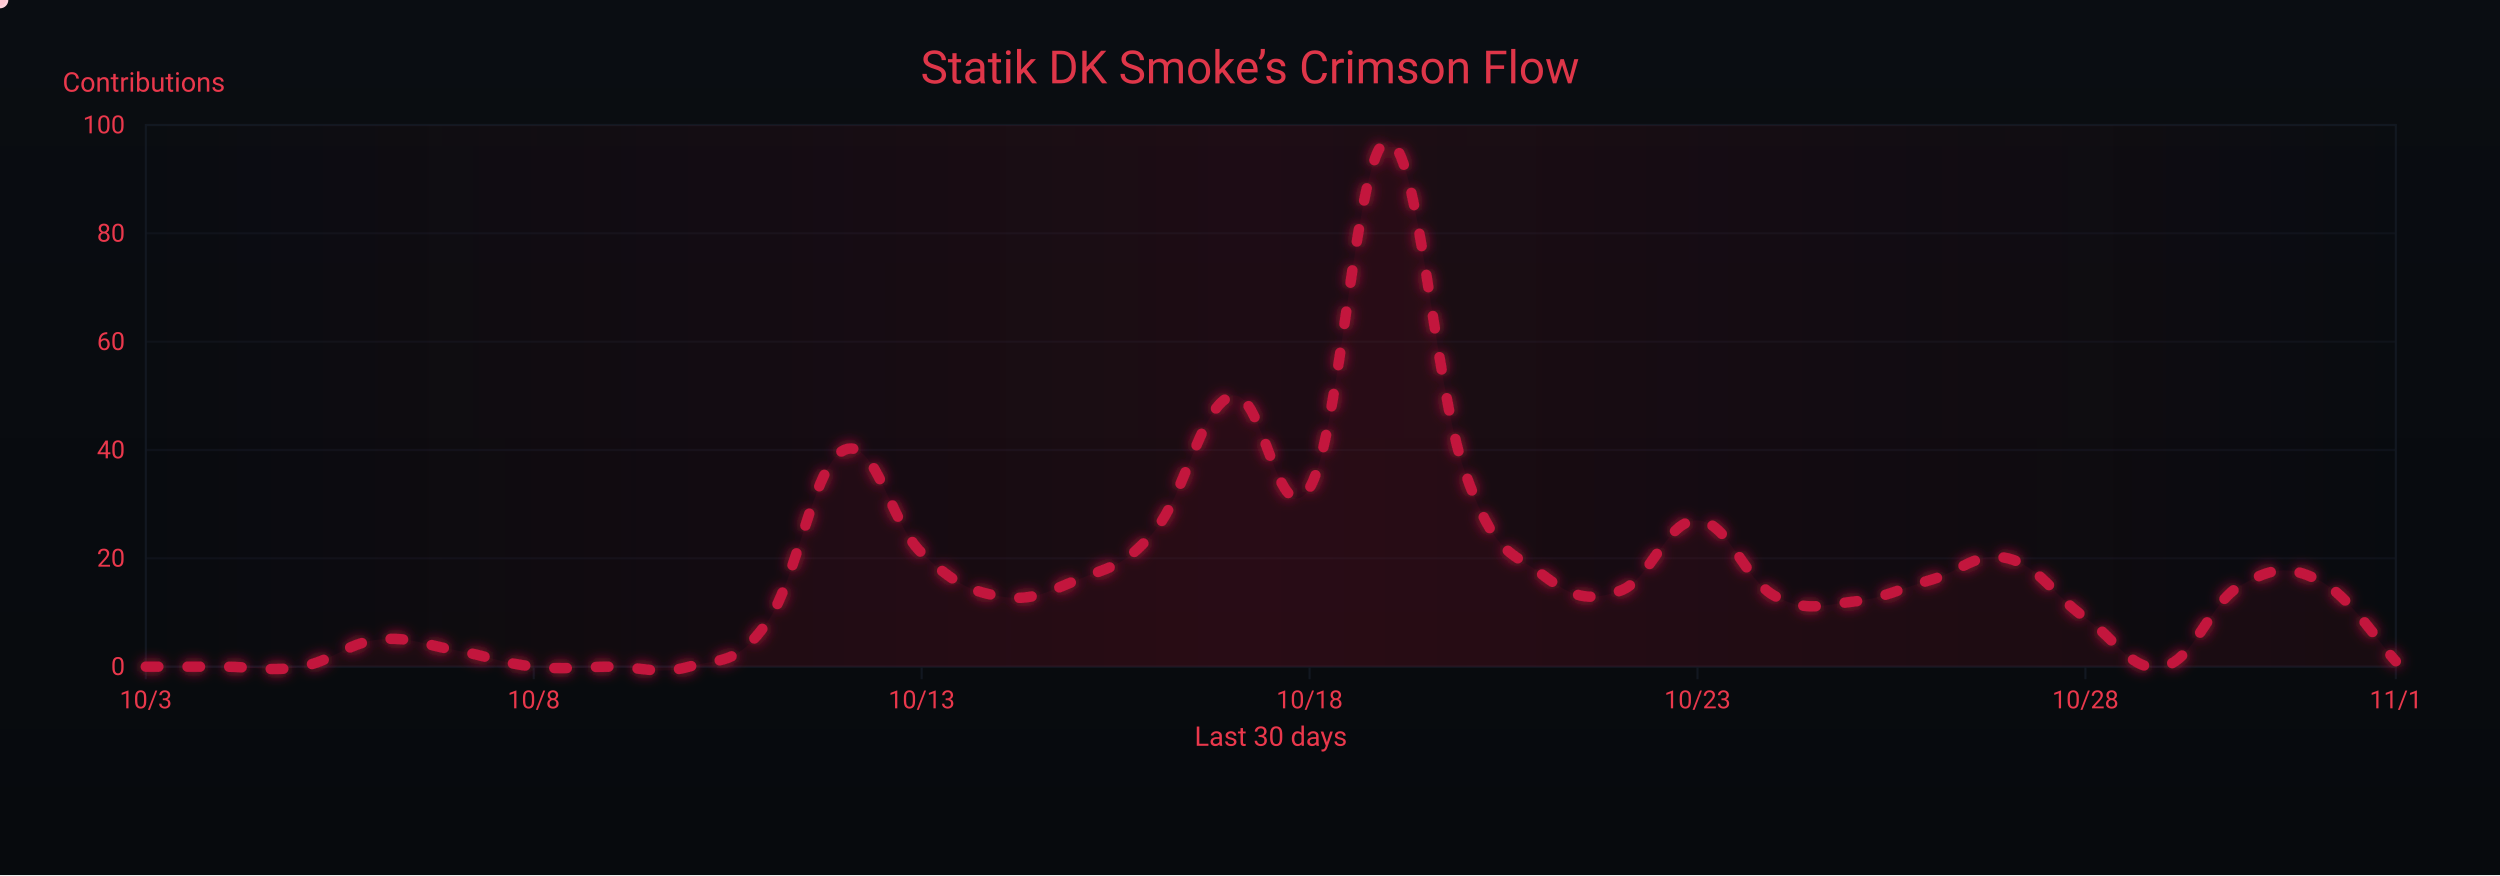
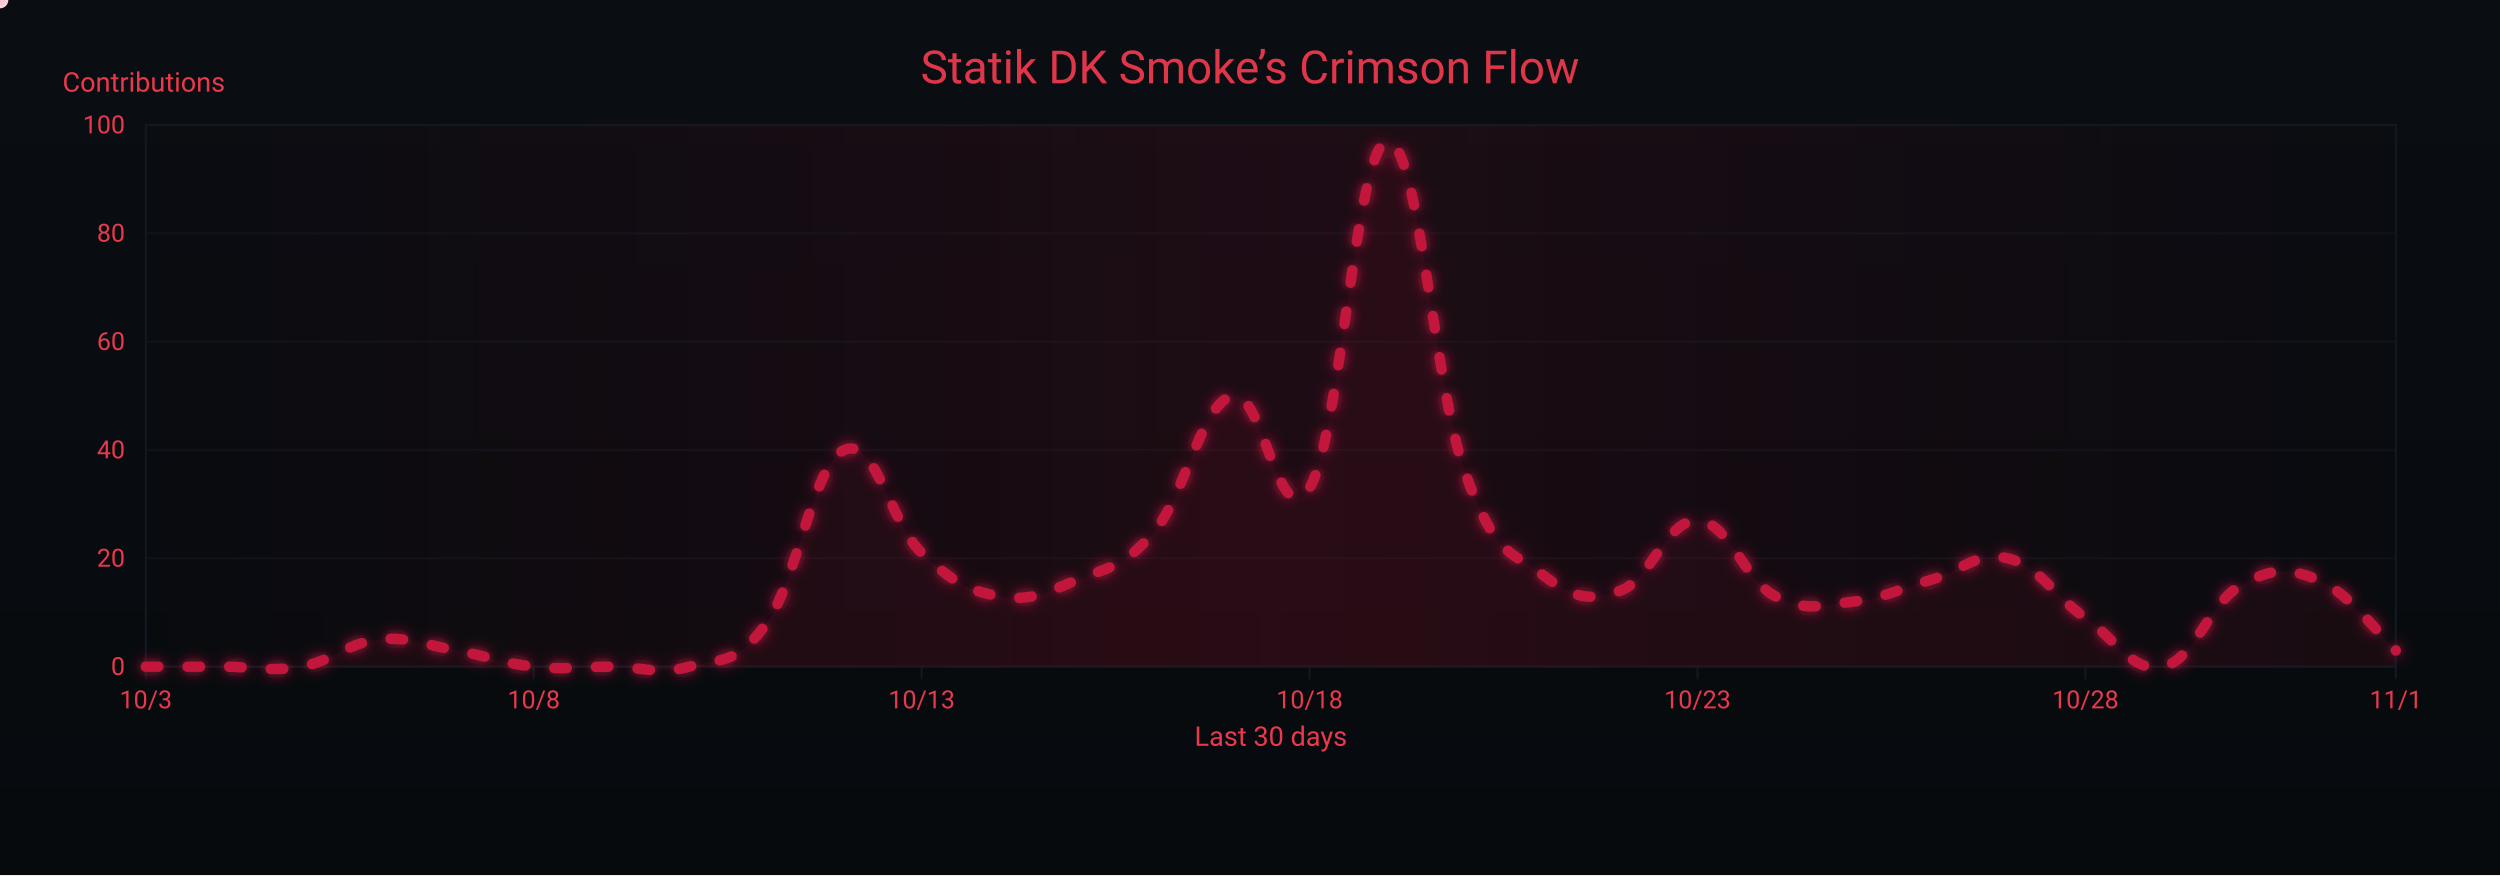
<svg xmlns="http://www.w3.org/2000/svg" width="1200" height="420" viewBox="0 0 1200 420" role="img" aria-label="Crimson Flow Graph">
  <defs>
    <linearGradient id="bgGrad" x1="0" y1="0" x2="0" y2="1">
      <stop offset="0%" stop-color="#0a0d12" />
      <stop offset="100%" stop-color="#070a0d" />
    </linearGradient>
    <filter id="glow">
      <feGaussianBlur stdDeviation="3" result="b1" />
      <feMerge>
        <feMergeNode in="b1" />
        <feMergeNode in="SourceGraphic" />
      </feMerge>
    </filter>
    <linearGradient id="sheen" x1="0" y1="0" x2="1" y2="0">
      <stop offset="0%" stop-color="#9b0e2a" stop-opacity="0" />
      <stop offset="50%" stop-color="#9b0e2a" stop-opacity=".14" />
      <stop offset="100%" stop-color="#9b0e2a" stop-opacity="0" />
      <animateTransform attributeName="gradientTransform" type="translate" from="-1 0" to="1 0" dur="9s" repeatCount="indefinite" />
    </linearGradient>
  </defs>
  <rect width="1200" height="420" fill="url(#bgGrad)" />
  <rect x="70" y="60" width="1080" height="260" fill="none" stroke="#121821" stroke-width="1" />
  <g font-family="ui-sans-serif,system-ui,-apple-system,Segoe UI,Roboto,Ubuntu,Arial" font-size="12">
    <path d="M70,320.0 H1150" stroke="#121821" stroke-width="1" opacity="0.6" />
    <text x="60" y="324.0" text-anchor="end" fill="#ea384c">0</text>
    <path d="M70,268.0 H1150" stroke="#121821" stroke-width="1" opacity="0.6" />
    <text x="60" y="272.0" text-anchor="end" fill="#ea384c">20</text>
    <path d="M70,216.0 H1150" stroke="#121821" stroke-width="1" opacity="0.6" />
    <text x="60" y="220.0" text-anchor="end" fill="#ea384c">40</text>
    <path d="M70,164.0 H1150" stroke="#121821" stroke-width="1" opacity="0.6" />
    <text x="60" y="168.0" text-anchor="end" fill="#ea384c">60</text>
    <path d="M70,112.0 H1150" stroke="#121821" stroke-width="1" opacity="0.6" />
    <text x="60" y="116.0" text-anchor="end" fill="#ea384c">80</text>
    <path d="M70,60.0 H1150" stroke="#121821" stroke-width="1" opacity="0.6" />
    <text x="60" y="64.0" text-anchor="end" fill="#ea384c">100</text>
    <text x="30" y="44" fill="#ea384c" font-size="13">Contributions</text>
  </g>
  <g font-family="ui-sans-serif,system-ui,-apple-system,Segoe UI,Roboto,Ubuntu,Arial" font-size="12">
    <path d="M70.0,320 V326" stroke="#121821" stroke-width="1" />
    <text x="70.0" y="340" text-anchor="middle" fill="#ea384c">10/3</text>
    <path d="M256.2,320 V326" stroke="#121821" stroke-width="1" />
    <text x="256.2" y="340" text-anchor="middle" fill="#ea384c">10/8</text>
    <path d="M442.4,320 V326" stroke="#121821" stroke-width="1" />
    <text x="442.4" y="340" text-anchor="middle" fill="#ea384c">10/13</text>
    <path d="M628.6,320 V326" stroke="#121821" stroke-width="1" />
    <text x="628.6" y="340" text-anchor="middle" fill="#ea384c">10/18</text>
    <path d="M814.8,320 V326" stroke="#121821" stroke-width="1" />
    <text x="814.8" y="340" text-anchor="middle" fill="#ea384c">10/23</text>
    <path d="M1001.0,320 V326" stroke="#121821" stroke-width="1" />
    <text x="1001.0" y="340" text-anchor="middle" fill="#ea384c">10/28</text>
    <path d="M1150.0,320 V326" stroke="#121821" stroke-width="1" />
    <text x="1150.0" y="340" text-anchor="middle" fill="#ea384c">11/1</text>
    <text x="610" y="358" text-anchor="middle" fill="#ea384c" font-size="13">Last 30 days</text>
  </g>
  <rect x="70" y="60" width="1080" height="260" fill="url(#sheen)" />
  <text x="600" y="40" text-anchor="middle" font-family="ui-sans-serif,system-ui,-apple-system,Segoe UI,Roboto,Ubuntu,Arial" font-size="22" fill="#ea384c" opacity=".95">Statik DK Smoke’s Crimson Flow</text>
-   <path d="M70.0,320.0 C77.4,320.0 92.3,320.0 107.2,320.0 C122.1,320.0 129.6,322.6 144.5,320.0 C159.4,317.4 166.8,308.6 181.7,307.0 C196.6,305.4 204.1,309.6 219.0,312.2 C233.9,314.8 241.3,318.4 256.2,320.0 C271.1,321.6 278.6,320.0 293.4,320.0 C308.3,320.0 315.8,324.2 330.7,320.0 C345.6,315.8 353.0,320.0 367.9,299.2 C382.8,278.4 390.3,222.8 405.2,216.0 C420.1,209.2 427.5,251.4 442.4,265.4 C457.3,279.4 464.8,283.6 479.7,286.2 C494.6,288.8 502.0,284.6 516.9,278.4 C531.8,272.2 539.2,272.7 554.1,255.0 C569.0,237.3 576.5,194.2 591.4,190.0 C606.3,185.8 613.7,258.6 628.6,234.2 C643.5,209.8 651.0,69.4 665.9,67.8 C680.8,66.2 688.2,184.8 703.1,226.4 C718.0,268.0 725.4,264.4 740.3,275.8 C755.2,287.2 762.7,288.8 777.6,283.6 C792.5,278.4 799.9,249.3 814.8,249.8 C829.7,250.3 837.2,278.4 852.1,286.2 C867.0,294.0 874.4,290.4 889.3,288.8 C904.2,287.2 911.7,282.6 926.6,278.4 C941.4,274.2 948.9,264.4 963.8,268.0 C978.7,271.6 986.1,286.2 1001.0,296.6 C1015.9,307.0 1023.4,323.1 1038.3,320.0 C1053.2,316.9 1060.6,289.3 1075.5,281.0 C1090.4,272.7 1097.9,271.1 1112.8,278.4 C1127.7,285.7 1142.6,309.6 1150.0,317.4 L 1150,320 L 70,320 Z" fill="#7a0f26" opacity=".13">
+   <path d="M70.0,320.0 C77.4,320.0 92.3,320.0 107.2,320.0 C122.1,320.0 129.6,322.6 144.5,320.0 C159.4,317.4 166.8,308.6 181.7,307.0 C196.6,305.4 204.1,309.6 219.0,312.2 C233.9,314.8 241.3,318.4 256.2,320.0 C271.1,321.6 278.6,320.0 293.4,320.0 C308.3,320.0 315.8,324.2 330.7,320.0 C345.6,315.8 353.0,320.0 367.9,299.2 C382.8,278.4 390.3,222.8 405.2,216.0 C420.1,209.2 427.5,251.4 442.4,265.4 C457.3,279.4 464.8,283.6 479.7,286.2 C494.6,288.8 502.0,284.6 516.9,278.4 C531.8,272.2 539.2,272.7 554.1,255.0 C569.0,237.3 576.5,194.2 591.4,190.0 C606.3,185.8 613.7,258.6 628.6,234.2 C643.5,209.8 651.0,69.4 665.9,67.8 C680.8,66.2 688.2,184.8 703.1,226.4 C718.0,268.0 725.4,264.4 740.3,275.8 C755.2,287.2 762.7,288.8 777.6,283.6 C792.5,278.4 799.9,249.3 814.8,249.8 C829.7,250.3 837.2,278.4 852.1,286.2 C867.0,294.0 874.4,290.4 889.3,288.8 C904.2,287.2 911.7,282.6 926.6,278.4 C941.4,274.2 948.9,264.4 963.8,268.0 C978.7,271.6 986.1,286.2 1001.0,296.6 C1015.9,307.0 1023.4,323.1 1038.3,320.0 C1053.2,316.9 1060.6,289.3 1075.5,281.0 C1090.4,272.7 1097.9,272.2 1112.8,278.4 C1127.7,284.6 1142.6,305.4 1150.0,312.2 L 1150,320 L 70,320 Z" fill="#7a0f26" opacity=".13">
    <animate attributeName="opacity" values=".10;.17;.10" dur="6s" repeatCount="indefinite" />
  </path>
-   <path id="curve" d="M70.0,320.0 C77.4,320.0 92.3,320.0 107.2,320.0 C122.1,320.0 129.6,322.6 144.5,320.0 C159.4,317.4 166.8,308.6 181.7,307.0 C196.6,305.4 204.1,309.6 219.0,312.2 C233.9,314.8 241.3,318.4 256.2,320.0 C271.1,321.6 278.6,320.0 293.4,320.0 C308.3,320.0 315.8,324.2 330.7,320.0 C345.6,315.8 353.0,320.0 367.9,299.2 C382.8,278.4 390.3,222.8 405.2,216.0 C420.1,209.2 427.5,251.4 442.4,265.4 C457.3,279.4 464.8,283.6 479.7,286.2 C494.6,288.8 502.0,284.6 516.9,278.4 C531.8,272.2 539.2,272.7 554.1,255.0 C569.0,237.3 576.5,194.2 591.4,190.0 C606.3,185.8 613.7,258.6 628.6,234.2 C643.5,209.8 651.0,69.4 665.9,67.8 C680.8,66.2 688.2,184.8 703.1,226.4 C718.0,268.0 725.4,264.4 740.3,275.8 C755.2,287.2 762.7,288.8 777.6,283.6 C792.5,278.4 799.9,249.3 814.8,249.8 C829.7,250.3 837.2,278.4 852.1,286.2 C867.0,294.0 874.4,290.4 889.3,288.8 C904.2,287.2 911.7,282.6 926.6,278.4 C941.4,274.2 948.9,264.4 963.8,268.0 C978.7,271.6 986.1,286.2 1001.0,296.6 C1015.9,307.0 1023.4,323.1 1038.3,320.0 C1053.2,316.9 1060.6,289.3 1075.5,281.0 C1090.4,272.7 1097.9,271.1 1112.8,278.4 C1127.7,285.7 1142.6,309.6 1150.0,317.4" fill="none" stroke="#c3193d" stroke-width="5" stroke-linecap="round" stroke-linejoin="round" stroke-dasharray="6 14" filter="url(#glow)">
+   <path id="curve" d="M70.0,320.0 C77.4,320.0 92.3,320.0 107.2,320.0 C122.1,320.0 129.6,322.6 144.5,320.0 C159.4,317.4 166.8,308.6 181.7,307.0 C196.6,305.4 204.1,309.6 219.0,312.2 C233.9,314.8 241.3,318.4 256.2,320.0 C271.1,321.6 278.6,320.0 293.4,320.0 C308.3,320.0 315.8,324.2 330.7,320.0 C345.6,315.8 353.0,320.0 367.9,299.2 C382.8,278.4 390.3,222.8 405.2,216.0 C420.1,209.2 427.5,251.4 442.4,265.4 C457.3,279.4 464.8,283.6 479.7,286.2 C494.6,288.8 502.0,284.6 516.9,278.4 C531.8,272.2 539.2,272.7 554.1,255.0 C569.0,237.3 576.5,194.2 591.4,190.0 C606.3,185.8 613.7,258.6 628.6,234.2 C643.5,209.8 651.0,69.4 665.9,67.8 C680.8,66.2 688.2,184.8 703.1,226.4 C718.0,268.0 725.4,264.4 740.3,275.8 C755.2,287.2 762.7,288.8 777.6,283.6 C792.5,278.4 799.9,249.3 814.8,249.8 C829.7,250.3 837.2,278.4 852.1,286.2 C867.0,294.0 874.4,290.4 889.3,288.8 C904.2,287.2 911.7,282.6 926.6,278.4 C941.4,274.2 948.9,264.4 963.8,268.0 C978.7,271.6 986.1,286.2 1001.0,296.6 C1015.9,307.0 1023.4,323.1 1038.3,320.0 C1053.2,316.9 1060.6,289.3 1075.5,281.0 C1090.4,272.7 1097.9,272.2 1112.8,278.4 C1127.7,284.6 1142.6,305.4 1150.0,312.2" fill="none" stroke="#c3193d" stroke-width="5" stroke-linecap="round" stroke-linejoin="round" stroke-dasharray="6 14" filter="url(#glow)">
    <animate attributeName="stroke-dashoffset" values="0;-220" dur="4.8s" repeatCount="indefinite" />
  </path>
  <g fill="#ffd1db">
    <circle r="4">
      <animateMotion dur="7s" rotate="auto" repeatCount="indefinite">
        <mpath href="#curve" />
      </animateMotion>
      <animate attributeName="opacity" values="1;.3;1" dur="2.2s" repeatCount="indefinite" />
    </circle>
    <circle r="3" fill="#ffffff">
      <animateMotion dur="8.2s" begin="1s" rotate="auto" repeatCount="indefinite">
        <mpath href="#curve" />
      </animateMotion>
      <animate attributeName="opacity" values=".7;.2;.7" dur="2.4s" repeatCount="indefinite" />
    </circle>
    <circle r="3" fill="#ffc7d3">
      <animateMotion dur="6s" begin="2s" rotate="auto" repeatCount="indefinite">
        <mpath href="#curve" />
      </animateMotion>
      <animate attributeName="opacity" values=".8;.3;.8" dur="2s" repeatCount="indefinite" />
    </circle>
  </g>
</svg>
